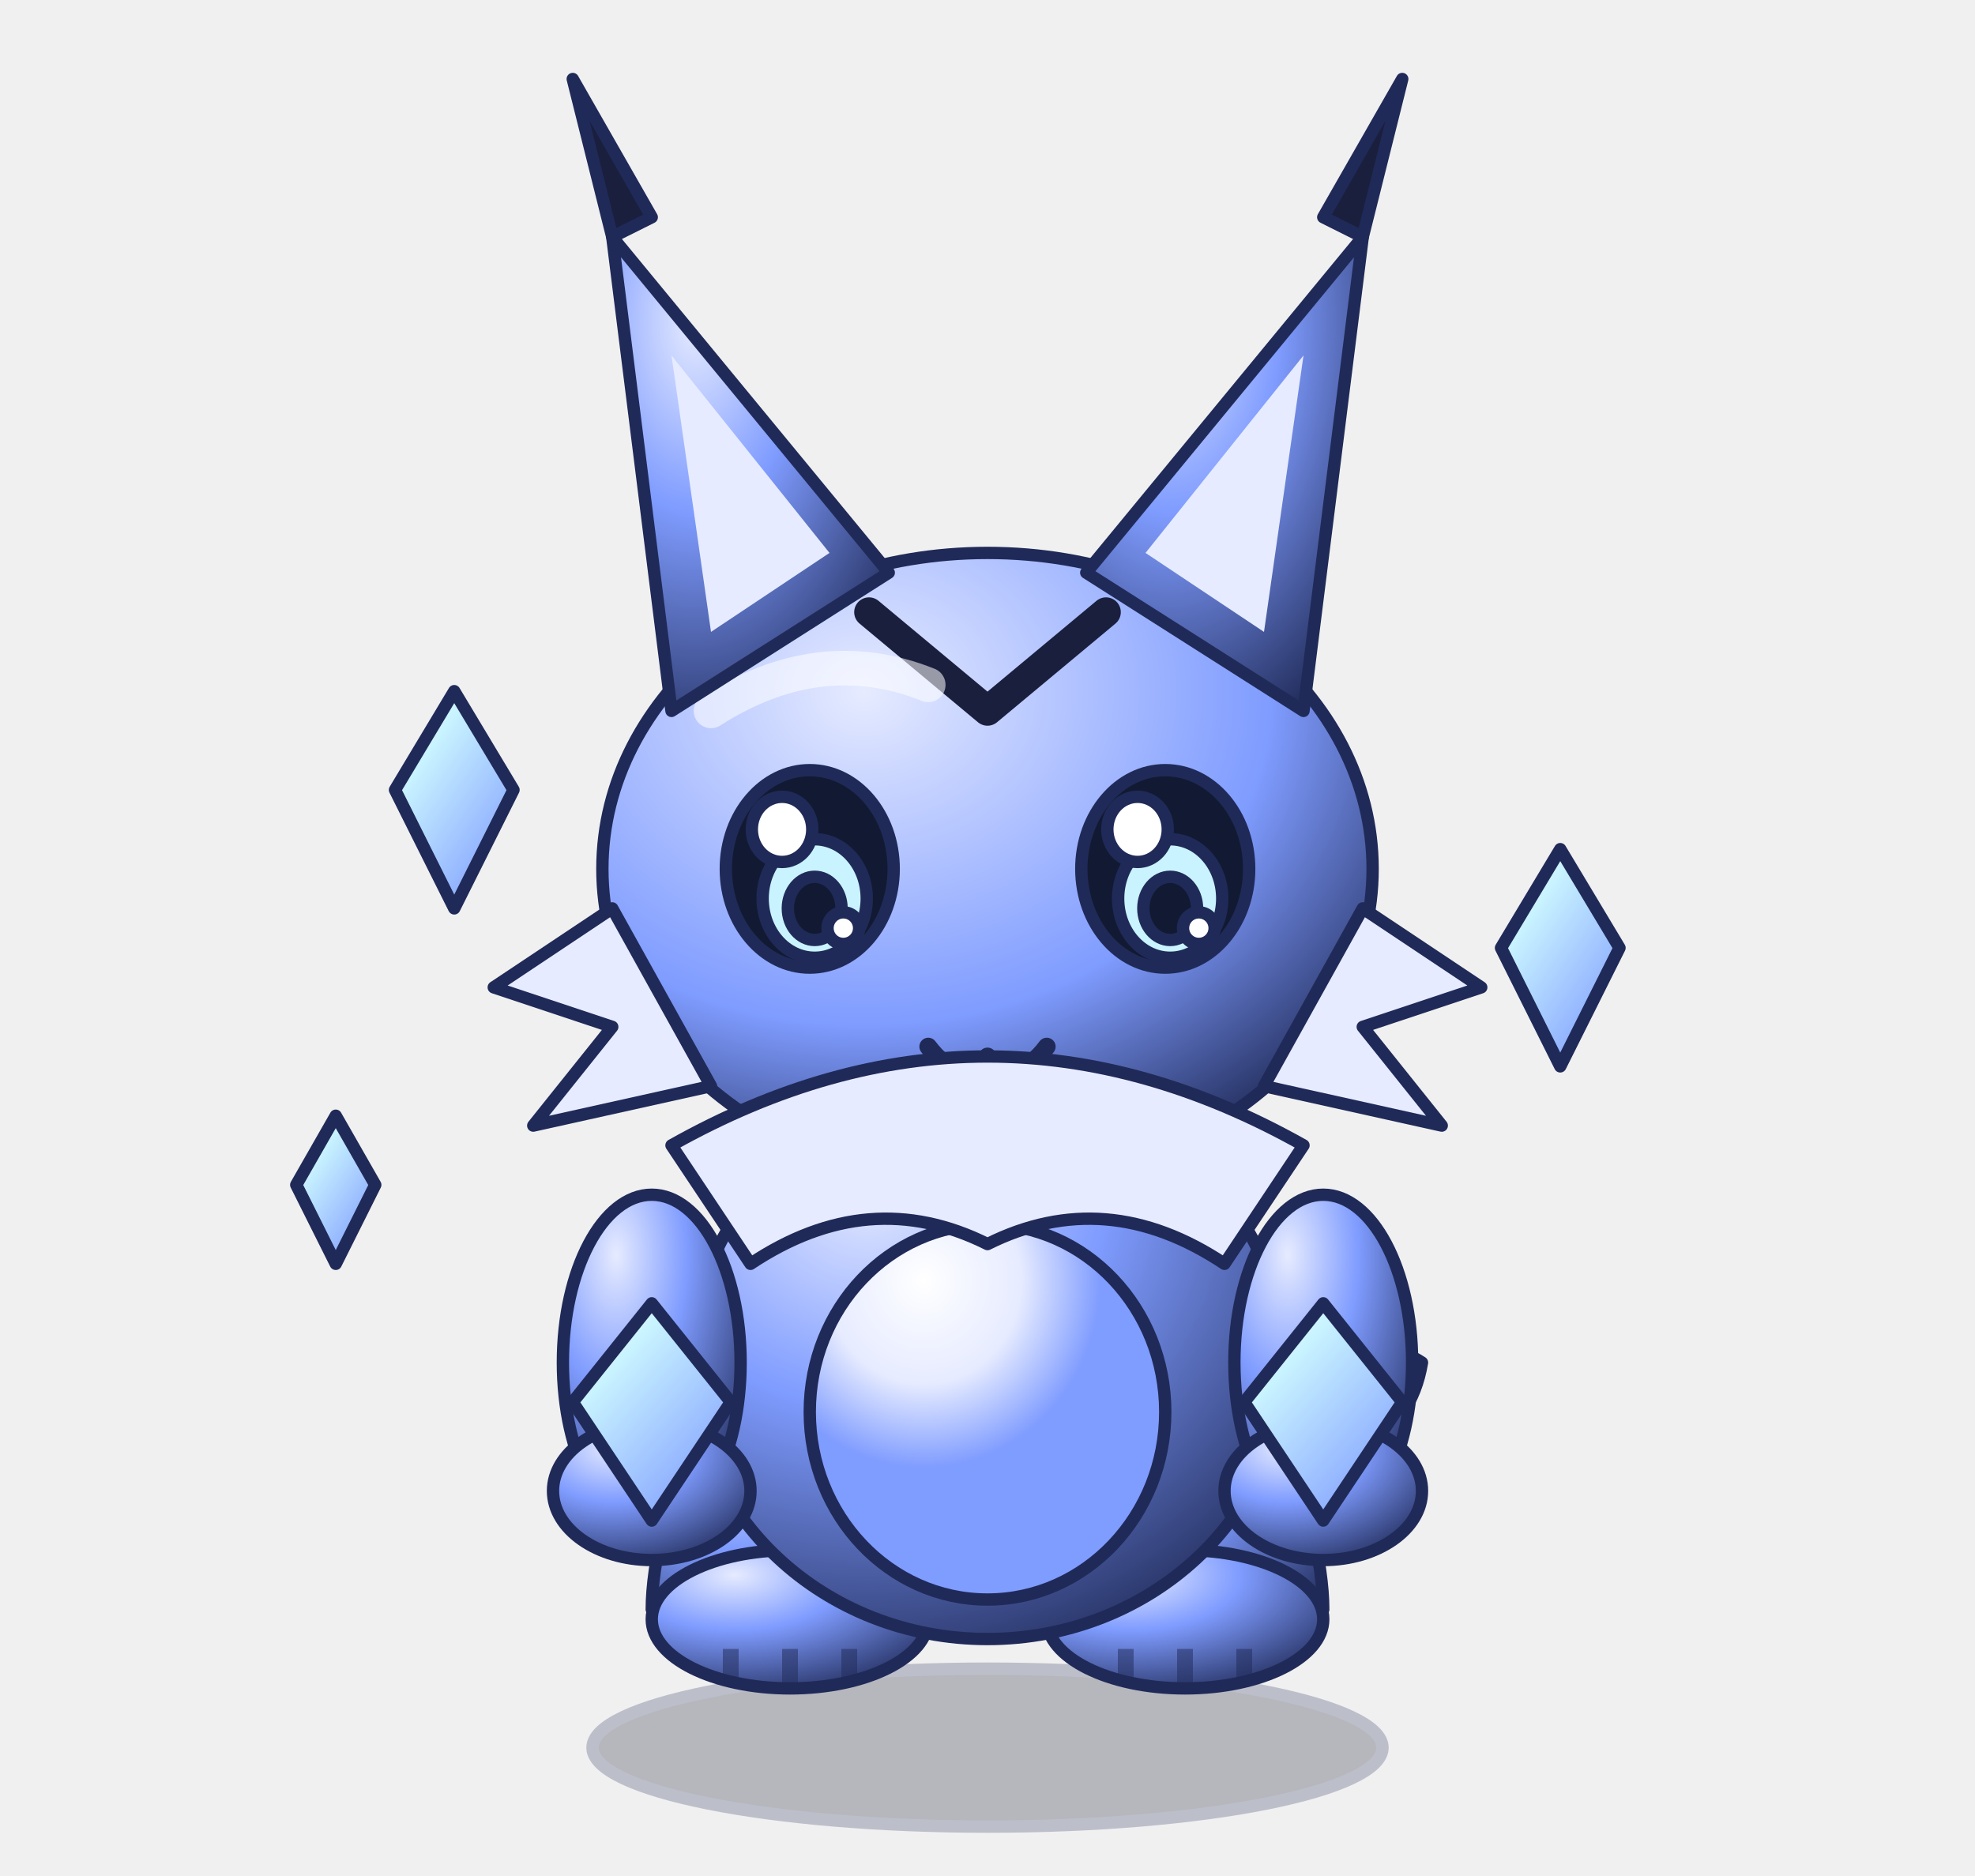
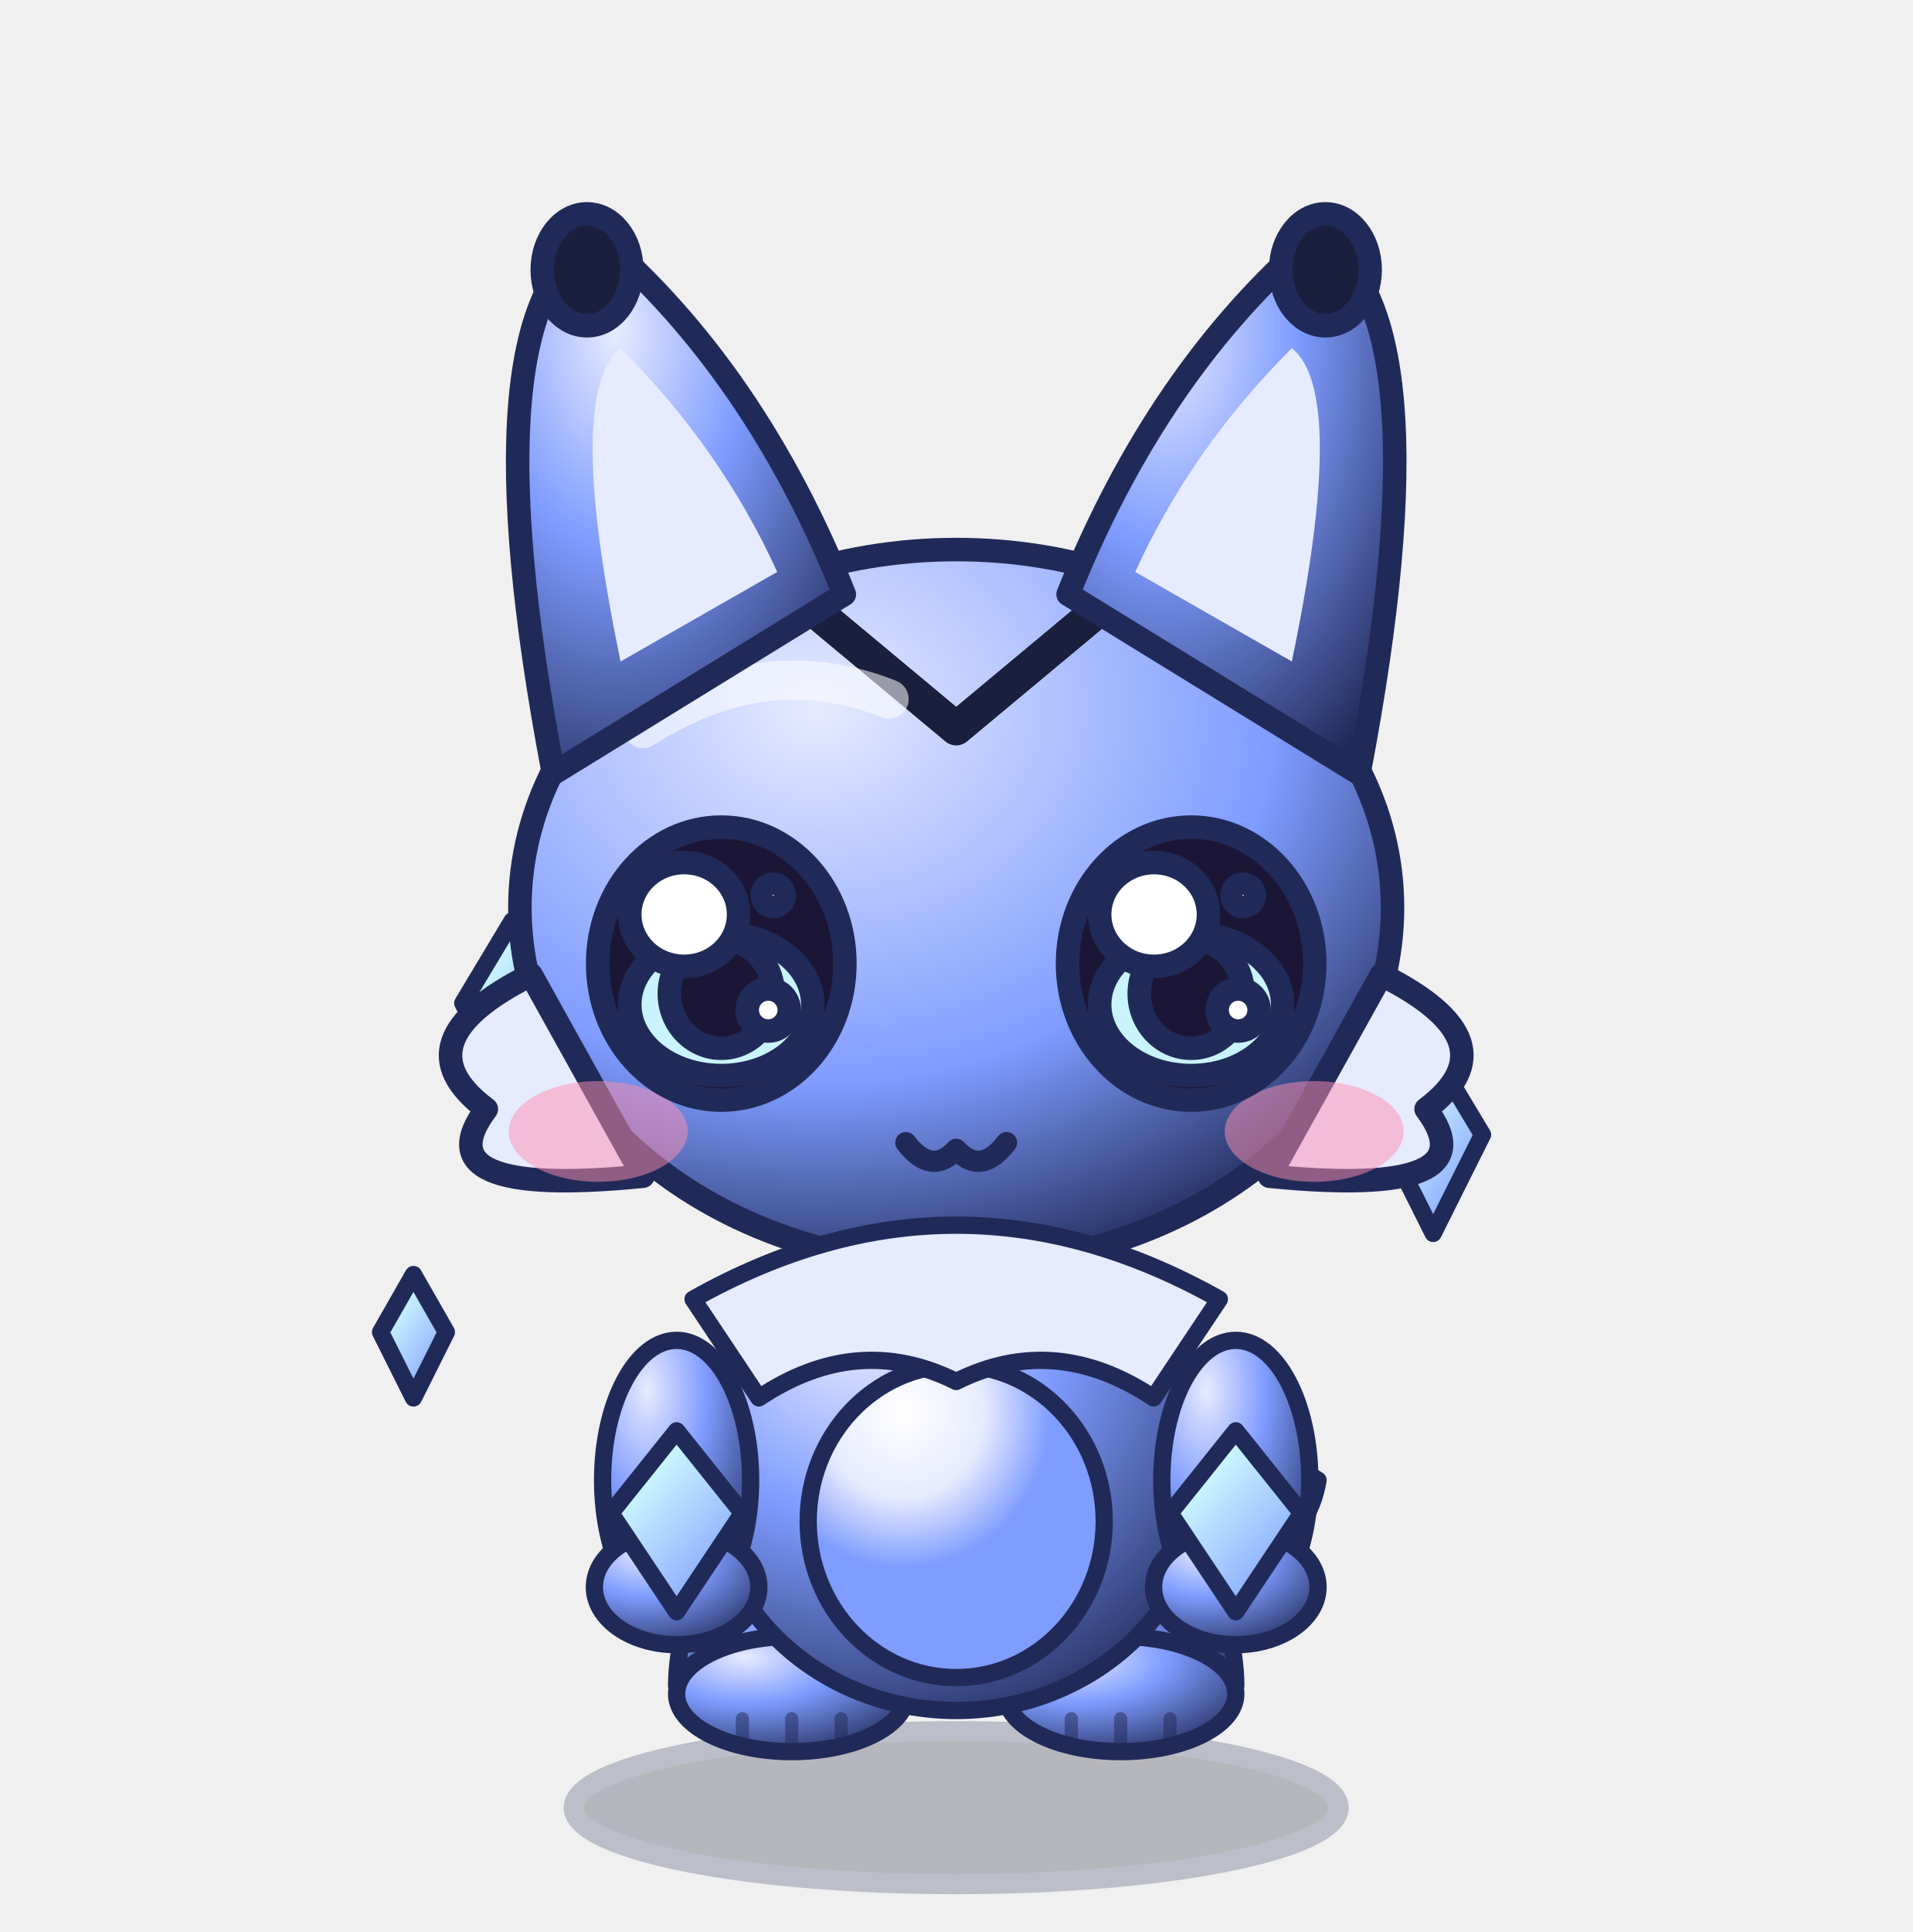
- <svg xmlns="http://www.w3.org/2000/svg" viewBox="0 0 200 190">
+ <svg xmlns="http://www.w3.org/2000/svg" viewBox="0 -12 200 202">
  <defs>
    <radialGradient id="auralynx-down-body" cx="30%" cy="18%" r="95%">
      <stop stop-color="#e6ebff" />
      <stop offset=".42" stop-color="#7f9cff" />
      <stop offset="1" stop-color="#202a58" />
    </radialGradient>
    <radialGradient id="auralynx-down-face" cx="34%" cy="22%" r="85%">
      <stop stop-color="#e6ebff" />
      <stop offset=".62" stop-color="#7f9cff" />
      <stop offset="1" stop-color="#202a58" />
    </radialGradient>
    <radialGradient id="auralynx-down-pearl" cx="32%" cy="15%">
      <stop stop-color="#ffffff" />
      <stop offset=".55" stop-color="#e6ebff" />
      <stop offset="1" stop-color="#7f9cff" />
    </radialGradient>
    <linearGradient id="auralynx-down-jewel" x2=".8" y2="1">
      <stop stop-color="#ffffff" />
      <stop offset=".3" stop-color="#c9f4ff" />
      <stop offset="1" stop-color="#7f9cff" />
    </linearGradient>
    <radialGradient id="auralynx-down-shine">
      <stop stop-color="#ffffff" />
      <stop offset=".35" stop-color="#c9f4ff" />
      <stop offset="1" stop-color="#c9f4ff" stop-opacity="0" />
    </radialGradient>
  </defs>
-   <g stroke="#202a58" stroke-width="1.25" stroke-linejoin="round">
+   <g stroke="#202a58" stroke-width="2.1" stroke-linejoin="round" stroke-linecap="round">
    <ellipse class="fighter-shadow" cx="100" cy="177" rx="40" ry="8" fill="#060d24" opacity=".25" />
    <g class="fighter-character">
      <g class="fighter-tail">
-         <path d="M124 148Q142 150 144 138Q138 134 124 140Z" fill="url(#auralynx-down-body)" />
+         <g transform="matrix(0.86 0 0 0.86 14 24.08)">
+           <path d="M124 148Q142 150 144 138Q138 134 124 140Z" fill="url(#auralynx-down-body)" />
+         </g>
      </g>
      <g class="fighter-wings">
-         <path d="M40 80L46 70L52 80L46 92Z" fill="url(#auralynx-down-jewel)" />
-         <path d="M152 96L158 86L164 96L158 108Z" fill="url(#auralynx-down-jewel)" />
-         <path d="M30 120L34 113L38 120L34 128Z" fill="url(#auralynx-down-jewel)" />
+         <g transform="matrix(0.86 0 0 0.86 14 24.08)">
+           <path d="M40 80L46 70L52 80L46 92Z" fill="url(#auralynx-down-jewel)" />
+           <path d="M152 96L158 86L164 96L158 108Z" fill="url(#auralynx-down-jewel)" />
+           <path d="M30 120L34 113L38 120L34 128Z" fill="url(#auralynx-down-jewel)" />
+         </g>
      </g>
      <g class="fighter-legL">
-         <path d="M71 142Q66 156 66 163Q80 172 94 163Q94 156 89 142Z" fill="url(#auralynx-down-body)" />
-         <ellipse cx="80" cy="164" rx="14" ry="7" fill="url(#auralynx-down-body)" />
-         <path d="M74 167V170M80 167V171M86 167V170" stroke="#202a58" stroke-width="1.6" opacity=".5" />
+         <g transform="matrix(0.86 0 0 0.86 14 24.08)">
+           <path d="M71 142Q66 156 66 163Q80 172 94 163Q94 156 89 142Z" fill="url(#auralynx-down-body)" />
+           <ellipse cx="80" cy="164" rx="14" ry="7" fill="url(#auralynx-down-body)" />
+           <path d="M74 167V170M80 167V171M86 167V170" stroke="#202a58" stroke-width="1.6" opacity=".5" />
+         </g>
      </g>
      <g class="fighter-legR">
-         <path d="M111 142Q106 156 106 163Q120 172 134 163Q134 156 129 142Z" fill="url(#auralynx-down-body)" />
-         <ellipse cx="120" cy="164" rx="14" ry="7" fill="url(#auralynx-down-body)" />
-         <path d="M114 167V170M120 167V171M126 167V170" stroke="#202a58" stroke-width="1.6" opacity=".5" />
+         <g transform="matrix(0.86 0 0 0.86 14 24.08)">
+           <path d="M111 142Q106 156 106 163Q120 172 134 163Q134 156 129 142Z" fill="url(#auralynx-down-body)" />
+           <ellipse cx="120" cy="164" rx="14" ry="7" fill="url(#auralynx-down-body)" />
+           <path d="M114 167V170M120 167V171M126 167V170" stroke="#202a58" stroke-width="1.6" opacity=".5" />
+         </g>
      </g>
      <g class="fighter-torso">
-         <ellipse cx="100" cy="138" rx="30" ry="28" fill="url(#auralynx-down-body)" />
-         <ellipse cx="100" cy="143" rx="18" ry="19" fill="url(#auralynx-down-pearl)" />
-         <path d="M80 124Q89 118.24 98 121.84" stroke="#ffffff" stroke-width="3.5" stroke-linecap="round" opacity=".55" fill="none" />
+         <g transform="matrix(0.86 0 0 0.86 14 24.08)">
+           <ellipse cx="100" cy="138" rx="30" ry="28" fill="url(#auralynx-down-body)" />
+           <ellipse cx="100" cy="143" rx="18" ry="19" fill="url(#auralynx-down-pearl)" />
+           <path d="M80 124Q89 118.24 98 121.84" stroke="#ffffff" stroke-width="3.5" stroke-linecap="round" opacity=".55" fill="none" />
+         </g>
      </g>
      <g class="fighter-armL">
-         <ellipse cx="66" cy="138" rx="9" ry="17" fill="url(#auralynx-down-body)" />
-         <ellipse cx="66" cy="151" rx="10" ry="7" fill="url(#auralynx-down-body)" />
-         <path d="M58 142L66 132L74 142L66 154Z" fill="url(#auralynx-down-jewel)" />
+         <g transform="matrix(0.86 0 0 0.86 14 24.08)">
+           <ellipse cx="66" cy="138" rx="9" ry="17" fill="url(#auralynx-down-body)" />
+           <ellipse cx="66" cy="151" rx="10" ry="7" fill="url(#auralynx-down-body)" />
+           <path d="M58 142L66 132L74 142L66 154Z" fill="url(#auralynx-down-jewel)" />
+         </g>
      </g>
      <g class="fighter-armR">
-         <ellipse cx="134" cy="138" rx="9" ry="17" fill="url(#auralynx-down-body)" />
-         <ellipse cx="134" cy="151" rx="10" ry="7" fill="url(#auralynx-down-body)" />
-         <path d="M126 142L134 132L142 142L134 154Z" fill="url(#auralynx-down-jewel)" />
+         <g transform="matrix(0.86 0 0 0.86 14 24.08)">
+           <ellipse cx="134" cy="138" rx="9" ry="17" fill="url(#auralynx-down-body)" />
+           <ellipse cx="134" cy="151" rx="10" ry="7" fill="url(#auralynx-down-body)" />
+           <path d="M126 142L134 132L142 142L134 154Z" fill="url(#auralynx-down-jewel)" />
+         </g>
      </g>
      <g class="fighter-face">
        <g class="fighter-head">
-           <ellipse cx="100" cy="88" rx="39" ry="32" fill="url(#auralynx-down-face)" />
-           <path d="M62 92L50 100L62 104L54 114L72 110Z" fill="#e6ebff" />
-           <path d="M138 92L150 100L138 104L146 114L128 110Z" fill="#e6ebff" />
-           <path d="M88 62L100 72L112 62" fill="none" stroke="#1a1f3d" stroke-width="3" stroke-linecap="round" />
-           <path d="M72 72Q83 64.96 94 69.36" stroke="#ffffff" stroke-width="3.5" stroke-linecap="round" opacity=".55" fill="none" />
-           <path d="M94 106Q97 110 100 107Q103 110 106 106" stroke="#202a58" stroke-width="1.8" fill="none" stroke-linecap="round" />
+           <g transform="matrix(1.17 0 0 1.17 -17 -20.06)">
+             <ellipse cx="100" cy="88" rx="39" ry="32" fill="url(#auralynx-down-face)" />
+             <path d="M62 94Q50 100 58 106Q52 114 72 112Z" fill="#e6ebff" />
+             <path d="M138 94Q150 100 142 106Q148 114 128 112Z" fill="#e6ebff" />
+             <path d="M88 62L100 72L112 62" fill="none" stroke="#1a1f3d" stroke-width="3" stroke-linecap="round" />
+             <path d="M72 72Q83 64.96 94 69.36" stroke="#ffffff" stroke-width="3.5" stroke-linecap="round" opacity=".55" fill="none" />
+             <path d="M95.5 109Q97.8 112 100 109.6Q102.2 112 104.5 109" stroke="#202a58" stroke-width="1.9" fill="none" stroke-linecap="round" />
+             <ellipse cx="68" cy="108" rx="8" ry="4.5" fill="#ff8fb0" opacity=".5" stroke="none" />
+             <ellipse cx="132" cy="108" rx="8" ry="4.5" fill="#ff8fb0" opacity=".5" stroke="none" />
+           </g>
        </g>
        <g class="fighter-ears">
-           <path d="M68 72L62 24L90 58Z" fill="url(#auralynx-down-body)" />
-           <path d="M72 64L68 36L84 56Z" fill="#e6ebff" stroke="none" />
-           <path d="M62 24L58 8L66 22Z" fill="#1a1f3d" />
-           <path d="M132 72L138 24L110 58Z" fill="url(#auralynx-down-body)" />
-           <path d="M128 64L132 36L116 56Z" fill="#e6ebff" stroke="none" />
-           <path d="M138 24L142 8L134 22Z" fill="#1a1f3d" />
+           <g transform="matrix(1.17 0 0 1.17 -17 -20.06)">
+             <path d="M64 76Q56 34 68 28Q82 40 90 60Z" fill="url(#auralynx-down-body)" />
+             <path d="M70 66Q65 42 70 38Q79 47 84 58Z" fill="#e6ebff" stroke="none" />
+             <ellipse cx="67" cy="31" rx="4" ry="5" fill="#1a1f3d" />
+             <path d="M136 76Q144 34 132 28Q118 40 110 60Z" fill="url(#auralynx-down-body)" />
+             <path d="M130 66Q135 42 130 38Q121 47 116 58Z" fill="#e6ebff" stroke="none" />
+             <ellipse cx="133" cy="31" rx="4" ry="5" fill="#1a1f3d" />
+           </g>
        </g>
        <g class="fighter-eyes">
-           <ellipse cx="82" cy="88" rx="8.5" ry="10" fill="#121a33" />
-           <ellipse cx="82.5" cy="91" rx="5.27" ry="6" fill="#c9f4ff" />
-           <ellipse cx="82.5" cy="92" rx="2.72" ry="3.2" fill="#121a33" />
-           <ellipse cx="79.195" cy="84" rx="3.06" ry="3.3" fill="#ffffff" />
-           <circle cx="85.4" cy="94" r="1.6" fill="#fff" />
-           <ellipse cx="118" cy="88" rx="8.5" ry="10" fill="#121a33" />
-           <ellipse cx="118.5" cy="91" rx="5.27" ry="6" fill="#c9f4ff" />
-           <ellipse cx="118.5" cy="92" rx="2.72" ry="3.2" fill="#121a33" />
-           <ellipse cx="115.195" cy="84" rx="3.06" ry="3.3" fill="#ffffff" />
-           <circle cx="121.4" cy="94" r="1.6" fill="#fff" />
+           <g transform="matrix(1.17 0 0 1.17 -17 -20.06)">
+             <ellipse cx="79" cy="93" rx="11.05" ry="12.2" fill="#1b1636" />
+             <ellipse cx="79" cy="96.66" rx="8.177" ry="6.344" fill="#c9f4ff" />
+             <ellipse cx="79" cy="95.684" rx="4.641" ry="4.88" fill="#1b1636" />
+             <ellipse cx="75.685" cy="88.608" rx="4.862" ry="4.636" fill="#ffffff" />
+             <circle cx="83.199" cy="97.148" r="1.879" fill="#fff" />
+             <circle cx="83.641" cy="86.9" r="0.995" fill="#fff" />
+             <ellipse cx="121" cy="93" rx="11.05" ry="12.2" fill="#1b1636" />
+             <ellipse cx="121" cy="96.66" rx="8.177" ry="6.344" fill="#c9f4ff" />
+             <ellipse cx="121" cy="95.684" rx="4.641" ry="4.88" fill="#1b1636" />
+             <ellipse cx="117.685" cy="88.608" rx="4.862" ry="4.636" fill="#ffffff" />
+             <circle cx="125.199" cy="97.148" r="1.879" fill="#fff" />
+             <circle cx="125.641" cy="86.9" r="0.995" fill="#fff" />
+           </g>
        </g>
        <g class="fighter-flame" />
      </g>
      <g class="fighter-scarf">
-         <path d="M68 116Q100 98 132 116L124 128Q112 120 100 126Q88 120 76 128Z" fill="#e6ebff" />
+         <g transform="matrix(0.86 0 0 0.86 14 24.08)">
+           <path d="M68 116Q100 98 132 116L124 128Q112 120 100 126Q88 120 76 128Z" fill="#e6ebff" />
+         </g>
      </g>
    </g>
  </g>
</svg>
